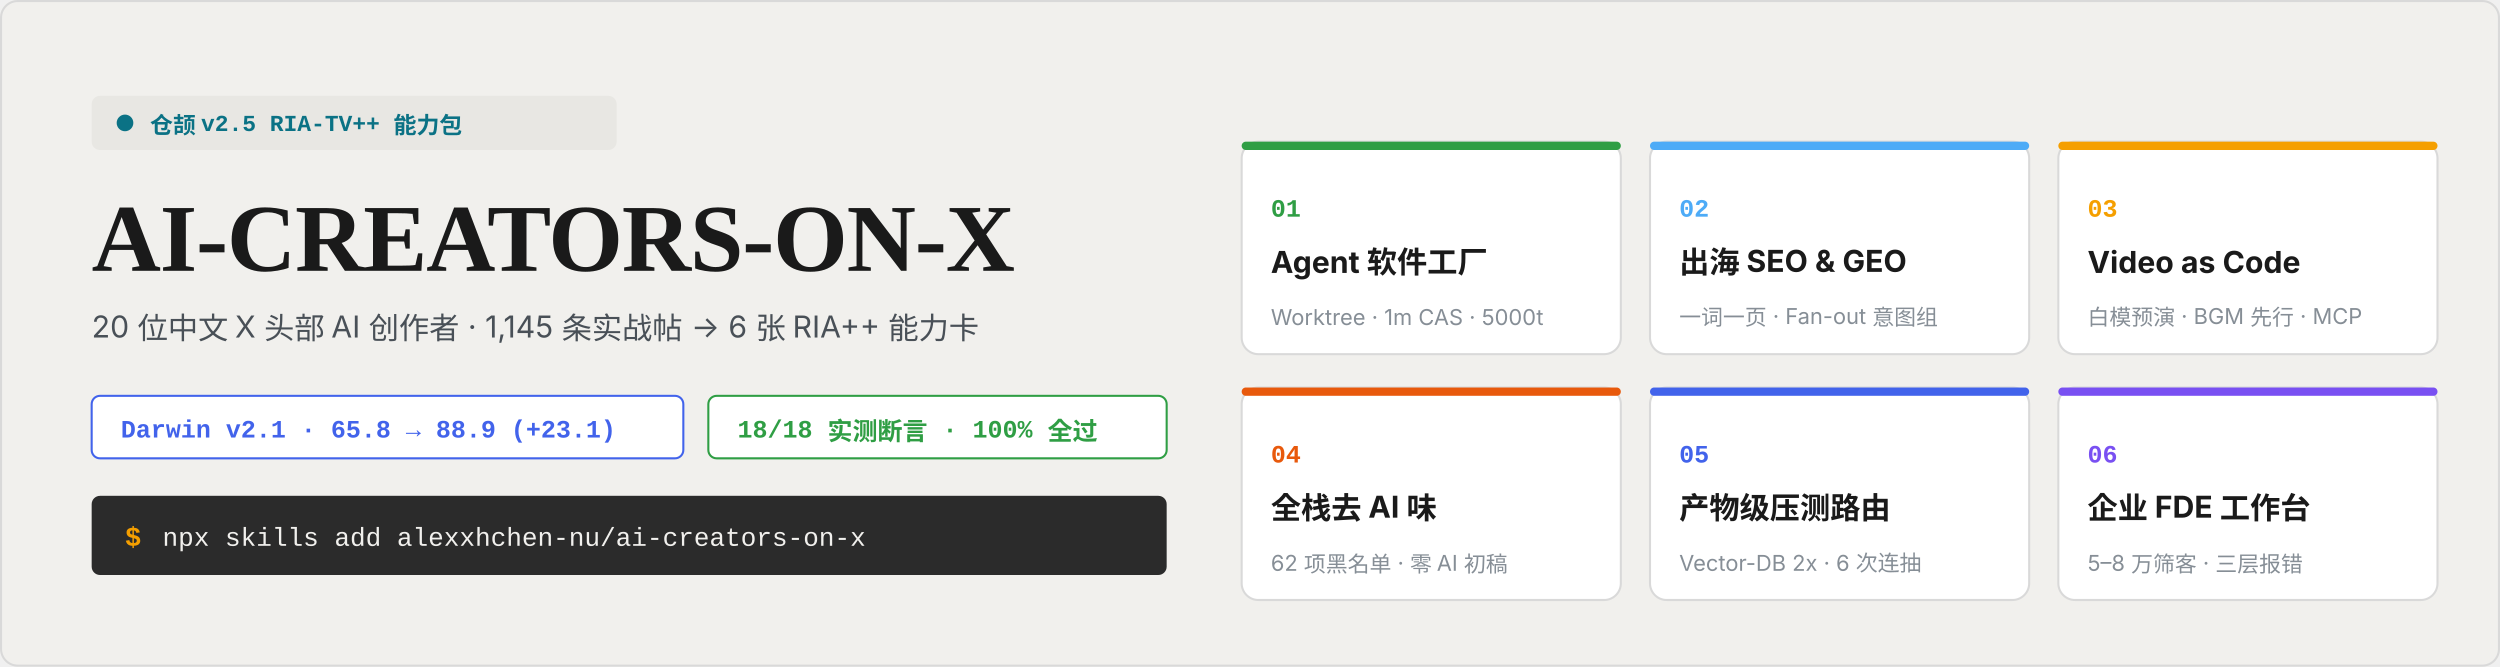
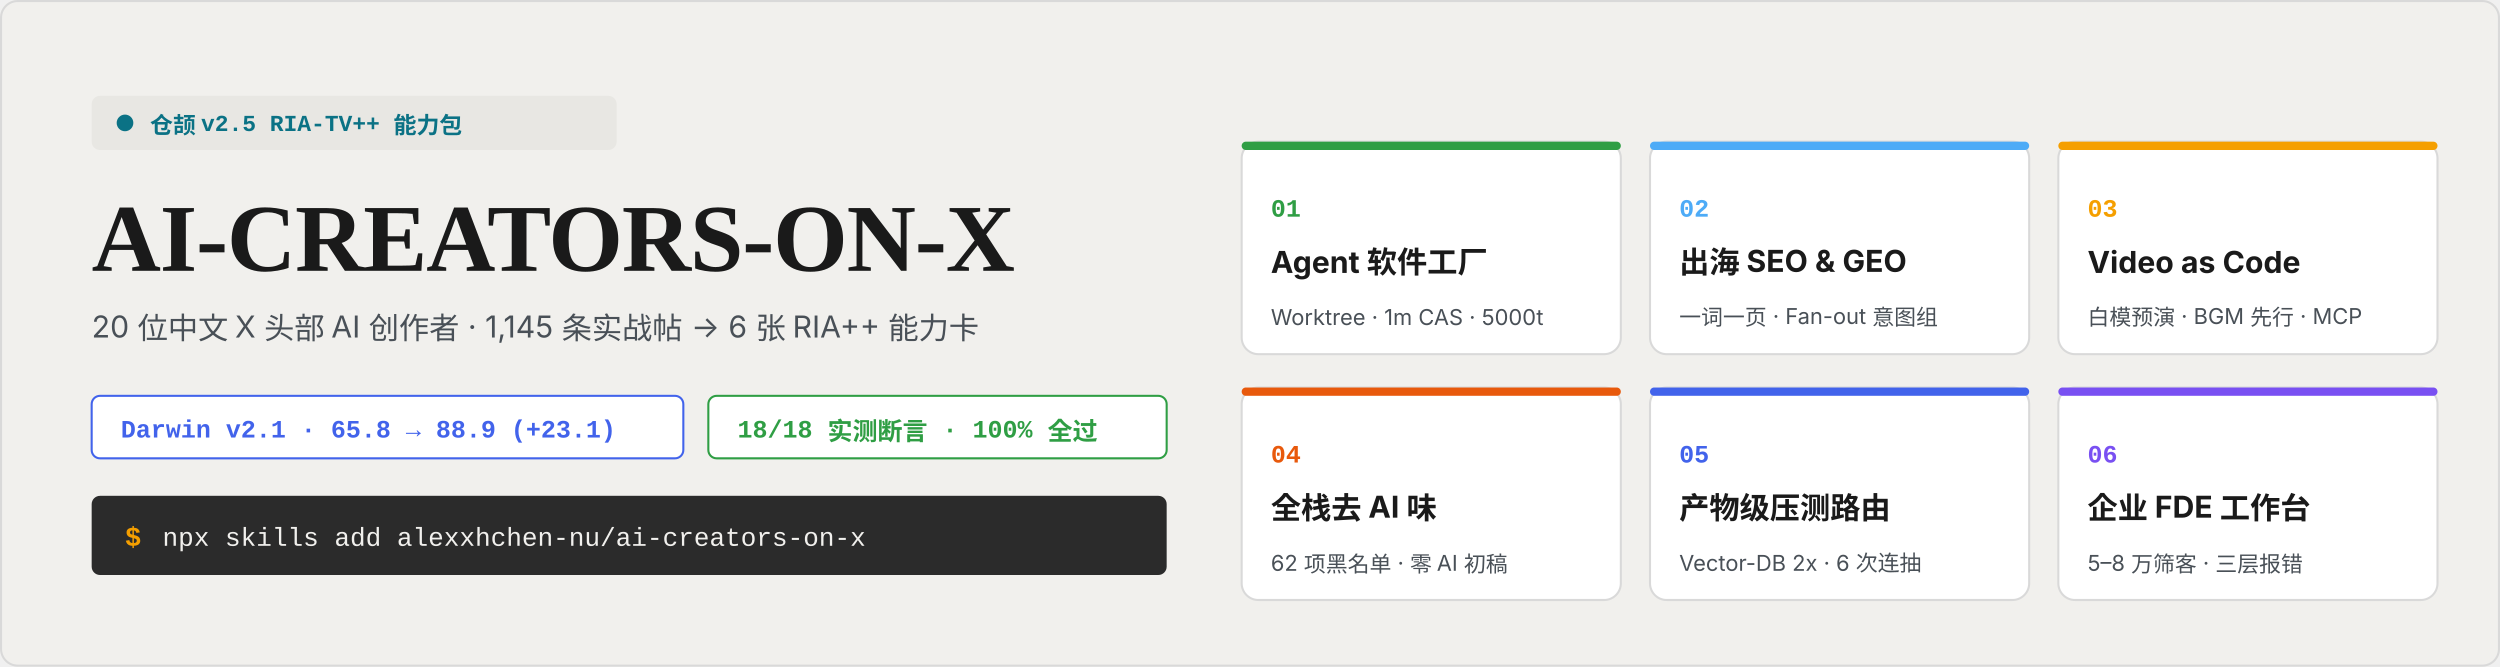
<svg xmlns="http://www.w3.org/2000/svg" viewBox="0 0 1200 320" width="100%" role="img" aria-labelledby="ttl">
  <rect width="1200" height="320" rx="8" fill="#f1f0ed" />
  <rect x="0.5" y="0.5" width="1199" height="319" rx="8" fill="none" stroke="#d9d9d9" stroke-width="1" />
  <g transform="translate(44, 46)">
    <rect x="0" y="0" width="252" height="26" rx="4" fill="#e8e7e3" />
    <circle cx="16" cy="13" r="4" fill="#0b7285" />
    <text x="28" y="18" fill="#0b7285" font-family="ui-monospace, SFMono-Regular, Menlo, Consolas, 'Liberation Mono', monospace" font-size="11" font-weight="700">仓颉 v2.5 RIA-TV++ 能力包</text>
    <text x="0" y="84" fill="#1a1a1a" font-family="Georgia, 'Times New Roman', 'Songti SC', 'SimSun', serif" font-size="46" font-weight="700" letter-spacing="-0.5">AI-CREATORS-ON-X</text>
    <text x="0" y="116" fill="#495057" font-family="system-ui, -apple-system, 'Segoe UI', 'Helvetica Neue', 'Microsoft YaHei', sans-serif" font-size="14.5">20 位中文 X 头部 AI 创作者 · 1,145 条实战帖 → 6 张 RIA++ 能力卡</text>
    <g transform="translate(0, 144)">
      <rect x="0" y="0" width="284" height="30" rx="4" fill="#ffffff" stroke="#4263eb" stroke-width="1" />
      <text x="14" y="20" fill="#4263eb" font-family="ui-monospace, SFMono-Regular, Menlo, Consolas, 'Liberation Mono', monospace" font-size="12" font-weight="700">Darwin v2.1 · 65.8 → 88.9 (+23.1)</text>
      <rect x="296" y="0" width="220" height="30" rx="4" fill="#ffffff" stroke="#2f9e44" stroke-width="1" />
      <text x="310" y="20" fill="#2f9e44" font-family="ui-monospace, SFMono-Regular, Menlo, Consolas, 'Liberation Mono', monospace" font-size="12" font-weight="700">18/18 实测断言 · 100% 全过</text>
    </g>
    <g transform="translate(0, 192)">
      <rect x="0" y="0" width="516" height="38" rx="4" fill="#2b2b2b" />
      <text x="16" y="24" fill="#f59f00" font-family="ui-monospace, SFMono-Regular, Menlo, Consolas, 'Liberation Mono', monospace" font-size="13" font-weight="700">$</text>
      <text x="34" y="24" fill="#f1f0ed" font-family="ui-monospace, SFMono-Regular, Menlo, Consolas, 'Liberation Mono', monospace" font-size="12.5">npx skills add alexxhchen-nu/ai-creators-on-x</text>
    </g>
  </g>
  <g transform="translate(596, 68)">
    <rect width="182" height="102" rx="8" fill="#ffffff" stroke="#d9d9d9" stroke-width="1" />
    <rect x="0" y="0" width="182" height="4" rx="2" fill="#2f9e44" />
    <text x="14" y="36" fill="#2f9e44" font-family="ui-monospace, SFMono-Regular, Menlo, Consolas, 'Liberation Mono', monospace" font-size="12" font-weight="700">01</text>
    <text x="14" y="63" fill="#1a1a1a" font-family="system-ui, -apple-system, 'Segoe UI', 'Helvetica Neue', 'Microsoft YaHei', sans-serif" font-size="14.5" font-weight="700">Agent 软件工厂</text>
-     <text x="14" y="88" fill="#868e96" font-family="system-ui, -apple-system, 'Segoe UI', 'Helvetica Neue', 'Microsoft YaHei', sans-serif" font-size="10.5">Worktree · 1m CAS · 5000t</text>
+     <text x="14" y="88" fill="#495057" font-family="system-ui, -apple-system, 'Segoe UI', 'Helvetica Neue', 'Microsoft YaHei', sans-serif" font-size="10.5">Worktree · 1m CAS · 5000t</text>
  </g>
  <g transform="translate(792, 68)">
    <rect width="182" height="102" rx="8" fill="#ffffff" stroke="#d9d9d9" stroke-width="1" />
    <rect x="0" y="0" width="182" height="4" rx="2" fill="#4dabf7" />
    <text x="14" y="36" fill="#4dabf7" font-family="ui-monospace, SFMono-Regular, Menlo, Consolas, 'Liberation Mono', monospace" font-size="12" font-weight="700">02</text>
    <text x="14" y="63" fill="#1a1a1a" font-family="system-ui, -apple-system, 'Segoe UI', 'Helvetica Neue', 'Microsoft YaHei', sans-serif" font-size="14.5" font-weight="700">出海 SEO &amp; GEO</text>
-     <text x="14" y="88" fill="#868e96" font-family="system-ui, -apple-system, 'Segoe UI', 'Helvetica Neue', 'Microsoft YaHei', sans-serif" font-size="10.5">一词一页 · Fan-out 意图组</text>
+     <text x="14" y="88" fill="#495057" font-family="system-ui, -apple-system, 'Segoe UI', 'Helvetica Neue', 'Microsoft YaHei', sans-serif" font-size="10.5">一词一页 · Fan-out 意图组</text>
  </g>
  <g transform="translate(988, 68)">
    <rect width="182" height="102" rx="8" fill="#ffffff" stroke="#d9d9d9" stroke-width="1" />
    <rect x="0" y="0" width="182" height="4" rx="2" fill="#f59f00" />
    <text x="14" y="36" fill="#f59f00" font-family="ui-monospace, SFMono-Regular, Menlo, Consolas, 'Liberation Mono', monospace" font-size="12" font-weight="700">03</text>
    <text x="14" y="63" fill="#1a1a1a" font-family="system-ui, -apple-system, 'Segoe UI', 'Helvetica Neue', 'Microsoft YaHei', sans-serif" font-size="14.5" font-weight="700">Video as Code</text>
-     <text x="14" y="88" fill="#868e96" font-family="system-ui, -apple-system, 'Segoe UI', 'Helvetica Neue', 'Microsoft YaHei', sans-serif" font-size="10.5">白模预演 · BGM 先行 · MCP</text>
+     <text x="14" y="88" fill="#495057" font-family="system-ui, -apple-system, 'Segoe UI', 'Helvetica Neue', 'Microsoft YaHei', sans-serif" font-size="10.5">白模预演 · BGM 先行 · MCP</text>
  </g>
  <g transform="translate(596, 186)">
    <rect width="182" height="102" rx="8" fill="#ffffff" stroke="#d9d9d9" stroke-width="1" />
    <rect x="0" y="0" width="182" height="4" rx="2" fill="#e8590c" />
    <text x="14" y="36" fill="#e8590c" font-family="ui-monospace, SFMono-Regular, Menlo, Consolas, 'Liberation Mono', monospace" font-size="12" font-weight="700">04</text>
    <text x="14" y="63" fill="#1a1a1a" font-family="system-ui, -apple-system, 'Segoe UI', 'Helvetica Neue', 'Microsoft YaHei', sans-serif" font-size="14.5" font-weight="700">全栈去 AI 味</text>
-     <text x="14" y="88" fill="#868e96" font-family="system-ui, -apple-system, 'Segoe UI', 'Helvetica Neue', 'Microsoft YaHei', sans-serif" font-size="10.5">62 项黑名单 · 零 AI 初稿</text>
+     <text x="14" y="88" fill="#495057" font-family="system-ui, -apple-system, 'Segoe UI', 'Helvetica Neue', 'Microsoft YaHei', sans-serif" font-size="10.5">62 项黑名单 · 零 AI 初稿</text>
  </g>
  <g transform="translate(792, 186)">
    <rect width="182" height="102" rx="8" fill="#ffffff" stroke="#d9d9d9" stroke-width="1" />
    <rect x="0" y="0" width="182" height="4" rx="2" fill="#4263eb" />
    <text x="14" y="36" fill="#4263eb" font-family="ui-monospace, SFMono-Regular, Menlo, Consolas, 'Liberation Mono', monospace" font-size="12" font-weight="700">05</text>
    <text x="14" y="63" fill="#1a1a1a" font-family="system-ui, -apple-system, 'Segoe UI', 'Helvetica Neue', 'Microsoft YaHei', sans-serif" font-size="14.5" font-weight="700">产物级压测路由</text>
-     <text x="14" y="88" fill="#868e96" font-family="system-ui, -apple-system, 'Segoe UI', 'Helvetica Neue', 'Microsoft YaHei', sans-serif" font-size="10.5">Vector-DB 2x · 6 次连抽</text>
+     <text x="14" y="88" fill="#495057" font-family="system-ui, -apple-system, 'Segoe UI', 'Helvetica Neue', 'Microsoft YaHei', sans-serif" font-size="10.5">Vector-DB 2x · 6 次连抽</text>
  </g>
  <g transform="translate(988, 186)">
    <rect width="182" height="102" rx="8" fill="#ffffff" stroke="#d9d9d9" stroke-width="1" />
    <rect x="0" y="0" width="182" height="4" rx="2" fill="#7950f2" />
    <text x="14" y="36" fill="#7950f2" font-family="ui-monospace, SFMono-Regular, Menlo, Consolas, 'Liberation Mono', monospace" font-size="12" font-weight="700">06</text>
    <text x="14" y="63" fill="#1a1a1a" font-family="system-ui, -apple-system, 'Segoe UI', 'Helvetica Neue', 'Microsoft YaHei', sans-serif" font-size="14.5" font-weight="700">企业 FDE 工作台</text>
-     <text x="14" y="88" fill="#868e96" font-family="system-ui, -apple-system, 'Segoe UI', 'Helvetica Neue', 'Microsoft YaHei', sans-serif" font-size="10.5">5–8 万筛客 · 三层报错</text>
+     <text x="14" y="88" fill="#495057" font-family="system-ui, -apple-system, 'Segoe UI', 'Helvetica Neue', 'Microsoft YaHei', sans-serif" font-size="10.5">5–8 万筛客 · 三层报错</text>
  </g>
</svg>
